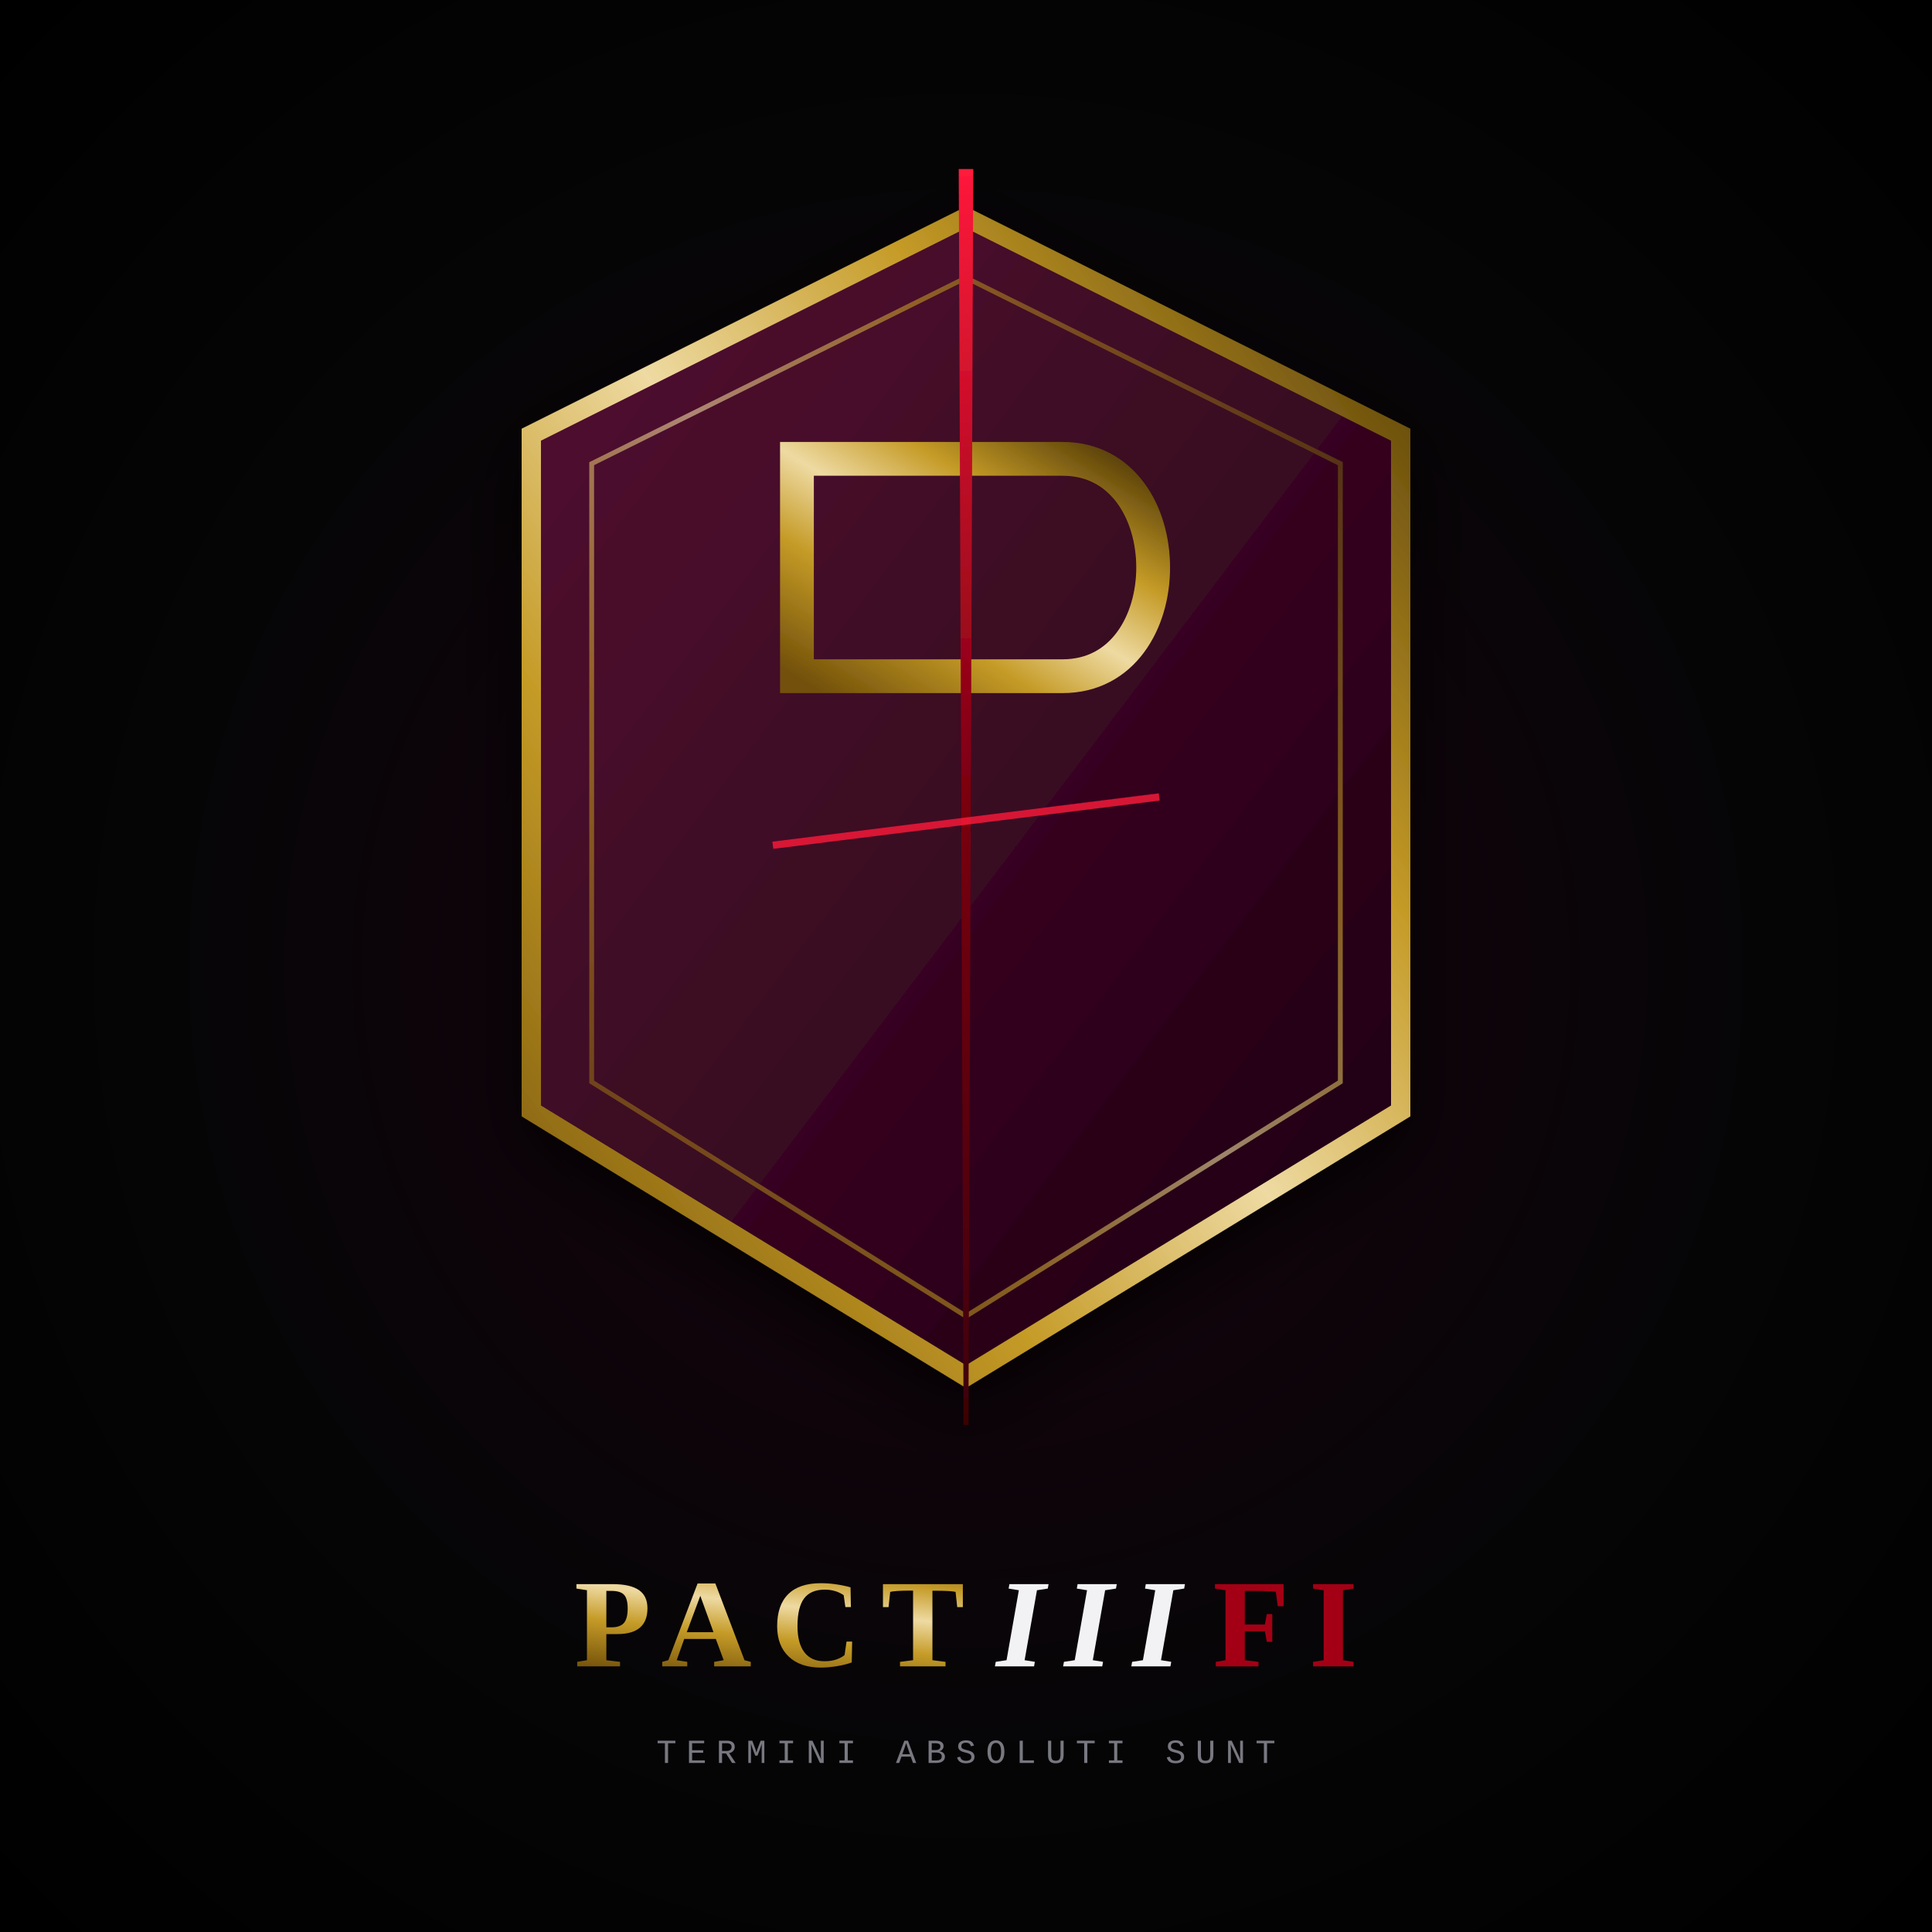
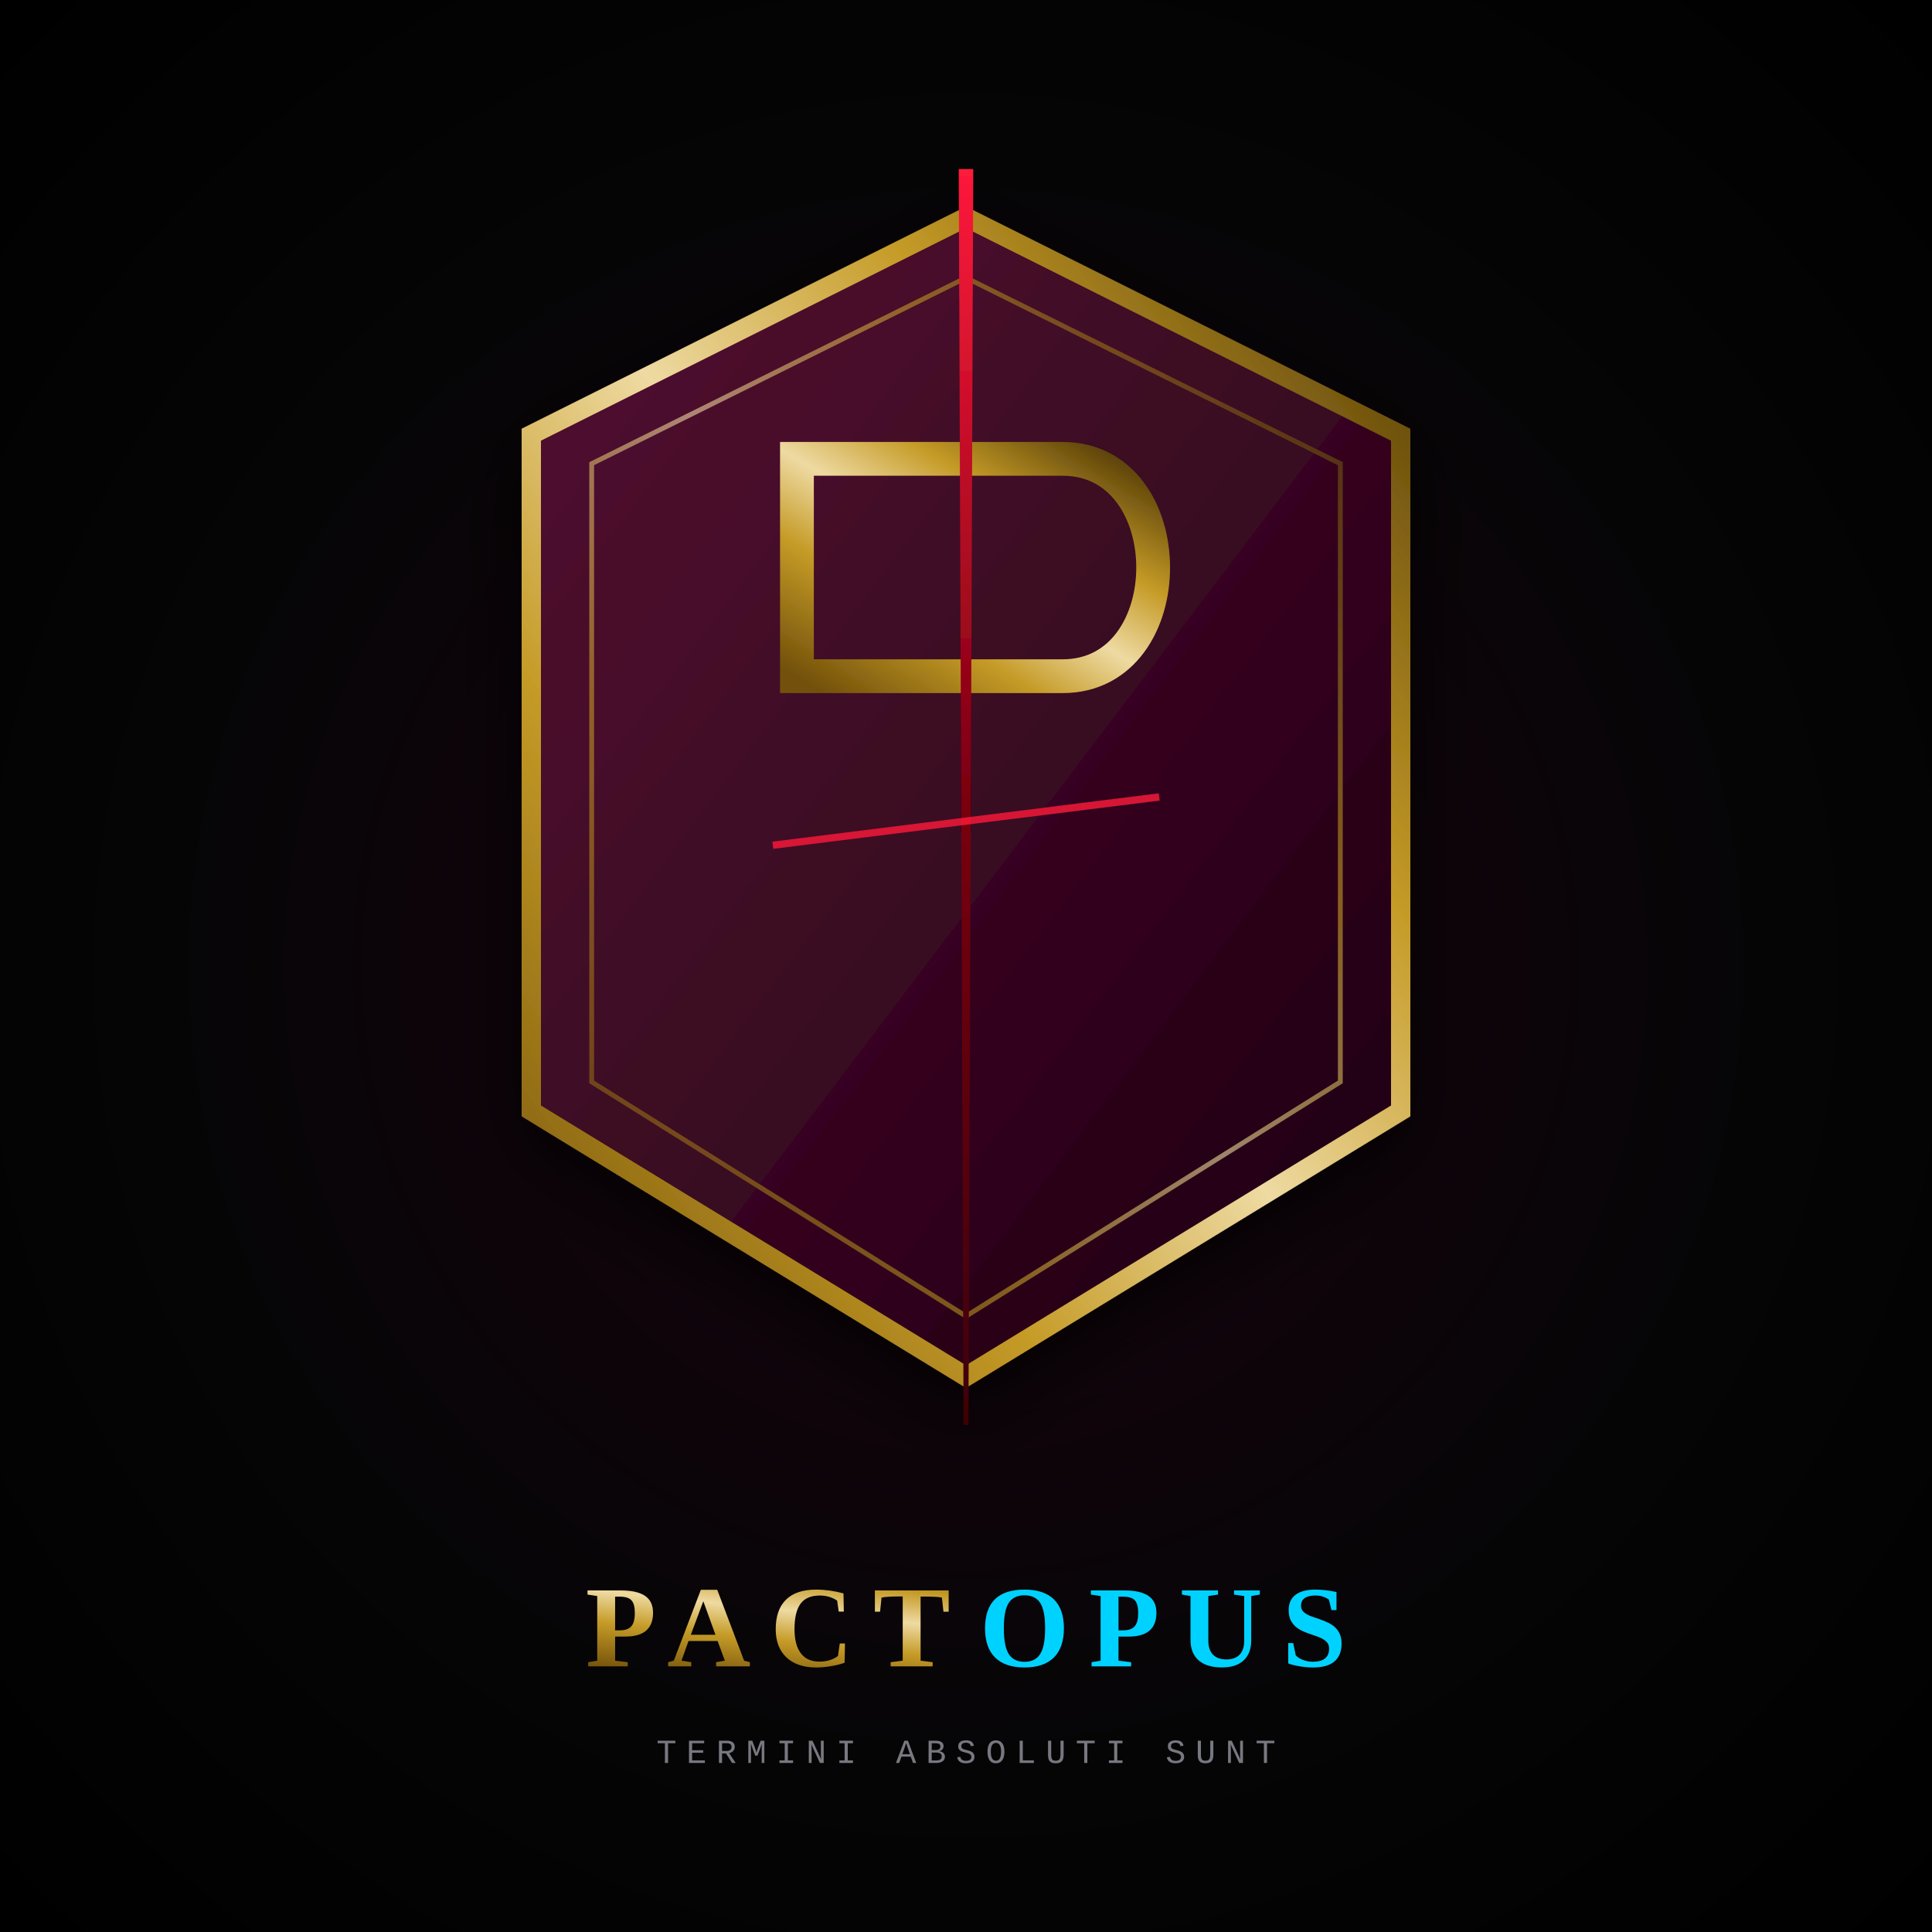
<svg xmlns="http://www.w3.org/2000/svg" viewBox="0 0 800 800" width="100%" height="100%">
  <defs>
    <radialGradient id="bgGlow" cx="50%" cy="50%" r="70%">
      <stop offset="0%" stop-color="#1A0310" />
      <stop offset="60%" stop-color="#050506" />
      <stop offset="100%" stop-color="#000000" />
    </radialGradient>
    <linearGradient id="tyrianCore" x1="0%" y1="0%" x2="100%" y2="100%">
      <stop offset="0%" stop-color="#540B32" />
      <stop offset="50%" stop-color="#3A0722" />
      <stop offset="100%" stop-color="#1A020E" />
    </linearGradient>
    <linearGradient id="chiseledGold" x1="0%" y1="100%" x2="100%" y2="0%">
      <stop offset="0%" stop-color="#73510A" />
      <stop offset="30%" stop-color="#C59B27" />
      <stop offset="50%" stop-color="#EEDAA2" />
      <stop offset="70%" stop-color="#C59B27" />
      <stop offset="100%" stop-color="#4A3304" />
    </linearGradient>
    <linearGradient id="crimsonFracture" x1="0%" y1="0%" x2="0%" y2="100%">
      <stop offset="0%" stop-color="#FF1A3B" />
      <stop offset="50%" stop-color="#7A0010" />
      <stop offset="100%" stop-color="#3D0006" />
    </linearGradient>
    <filter id="shadow" x="-20%" y="-20%" width="140%" height="140%">
      <feDropShadow dx="0" dy="10" stdDeviation="15" flood-color="#000000" flood-opacity="0.8" />
    </filter>
  </defs>
  <rect width="800" height="800" fill="url(#bgGlow)" />
  <g transform="translate(0, -30)" filter="url(#shadow)">
    <polygon points="400,120 580,210 580,490 400,600 220,490 220,210" fill="url(#tyrianCore)" stroke="url(#chiseledGold)" stroke-width="8" stroke-linejoin="miter" />
    <polygon points="400,145 555,222 555,478 400,575 245,478 245,222" fill="none" stroke="url(#chiseledGold)" stroke-width="2" stroke-opacity="0.6" />
    <path d="M 330,220 L 440,220 C 490,220 490,310 440,310 L 330,310 Z" fill="none" stroke="url(#chiseledGold)" stroke-width="14" stroke-linecap="square" stroke-linejoin="miter" />
    <line x1="330" y1="220" x2="330" y2="490" stroke="url(#chiseledGold)" stroke-width="14" stroke-linecap="square" />
    <line x1="400" y1="310" x2="400" y2="490" stroke="url(#chiseledGold)" stroke-width="14" stroke-linecap="square" />
    <line x1="470" y1="310" x2="470" y2="490" stroke="url(#chiseledGold)" stroke-width="14" stroke-linecap="square" />
    <line x1="310" y1="490" x2="490" y2="490" stroke="url(#chiseledGold)" stroke-width="10" />
    <line x1="380" y1="310" x2="490" y2="310" stroke="url(#chiseledGold)" stroke-width="10" />
    <polygon points="397,100 403,100 401,620 399,620" fill="url(#crimsonFracture)" />
    <path d="M 320,380 L 480,360" stroke="#FF1A3B" stroke-width="3" stroke-opacity="0.8" />
  </g>
-   <text x="400" y="690" font-family="'Times New Roman', 'Trajan Pro', 'Georgia', serif" font-size="52" font-weight="bold" letter-spacing="8" text-anchor="middle">
+   <text x="400" y="690" font-family="'Times New Roman', 'Trajan Pro', 'Georgia', serif" font-size="48" font-weight="bold" letter-spacing="8" text-anchor="middle">
    <tspan fill="url(#chiseledGold)">PACT</tspan>
-     <tspan fill="#F2F2F4" font-style="italic">III</tspan>
-     <tspan fill="#A30015">FI</tspan>
+     <tspan fill="#00D2FF">OPUS</tspan>
  </text>
  <text x="400" y="730" font-family="'Courier New', monospace" font-size="14" letter-spacing="4" fill="#787880" text-anchor="middle">
    TERMINI ABSOLUTI SUNT
  </text>
</svg>
